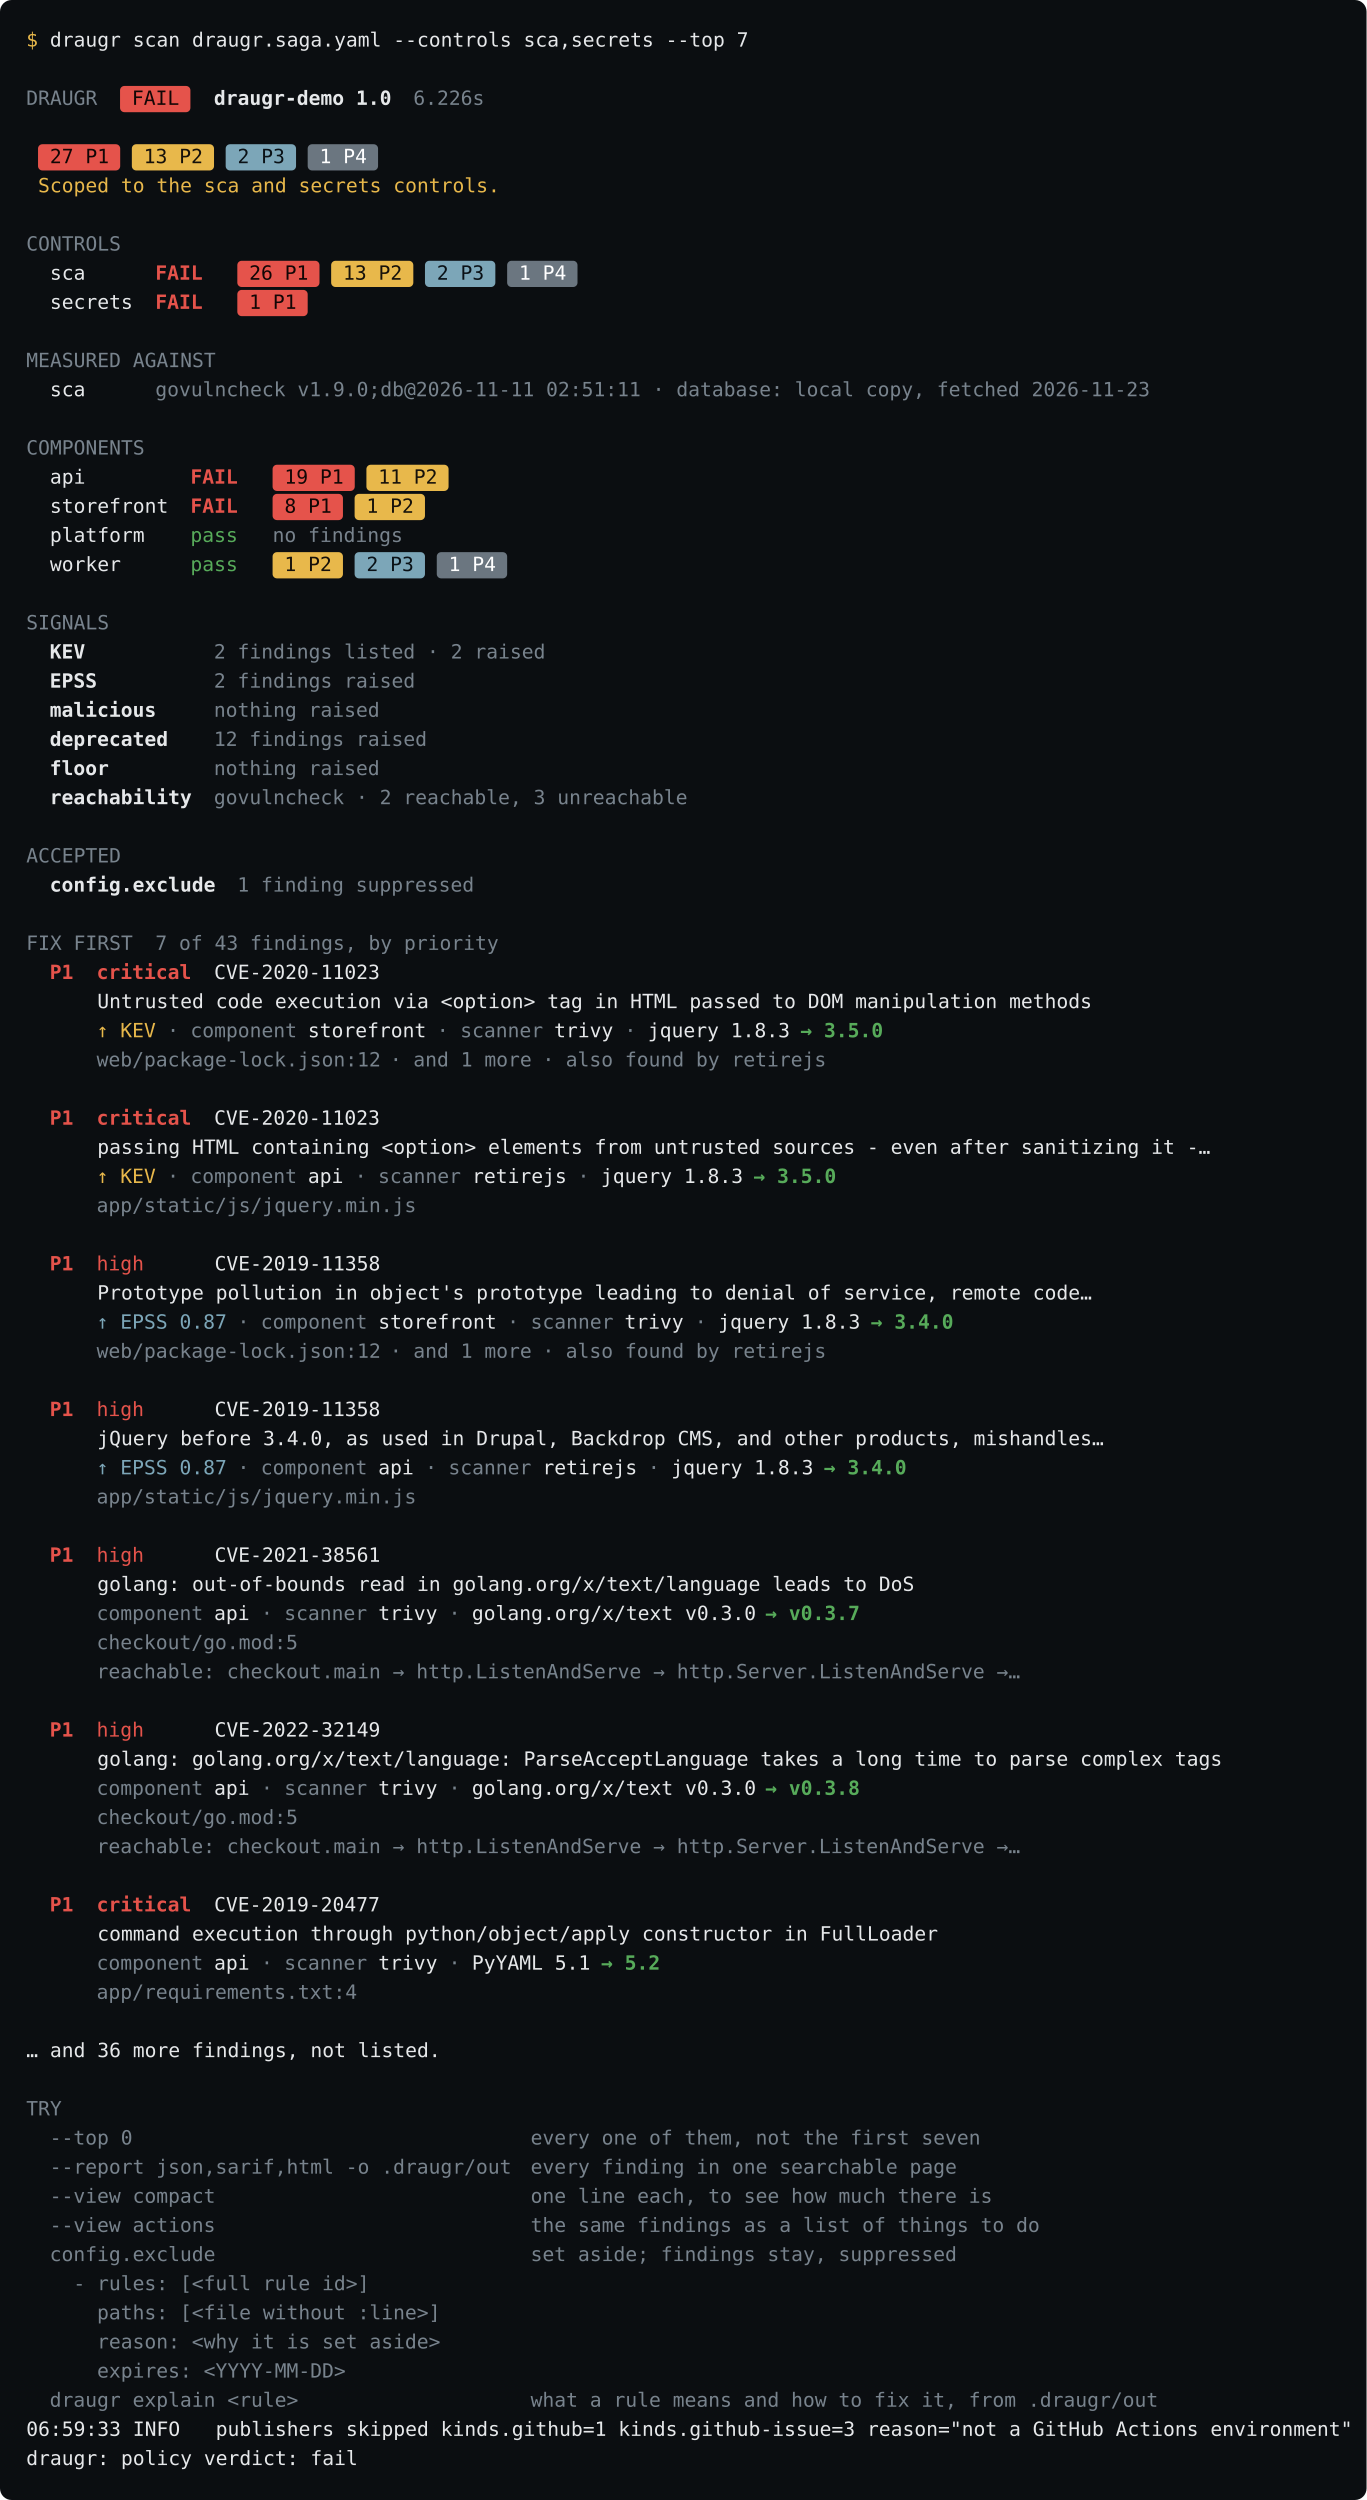
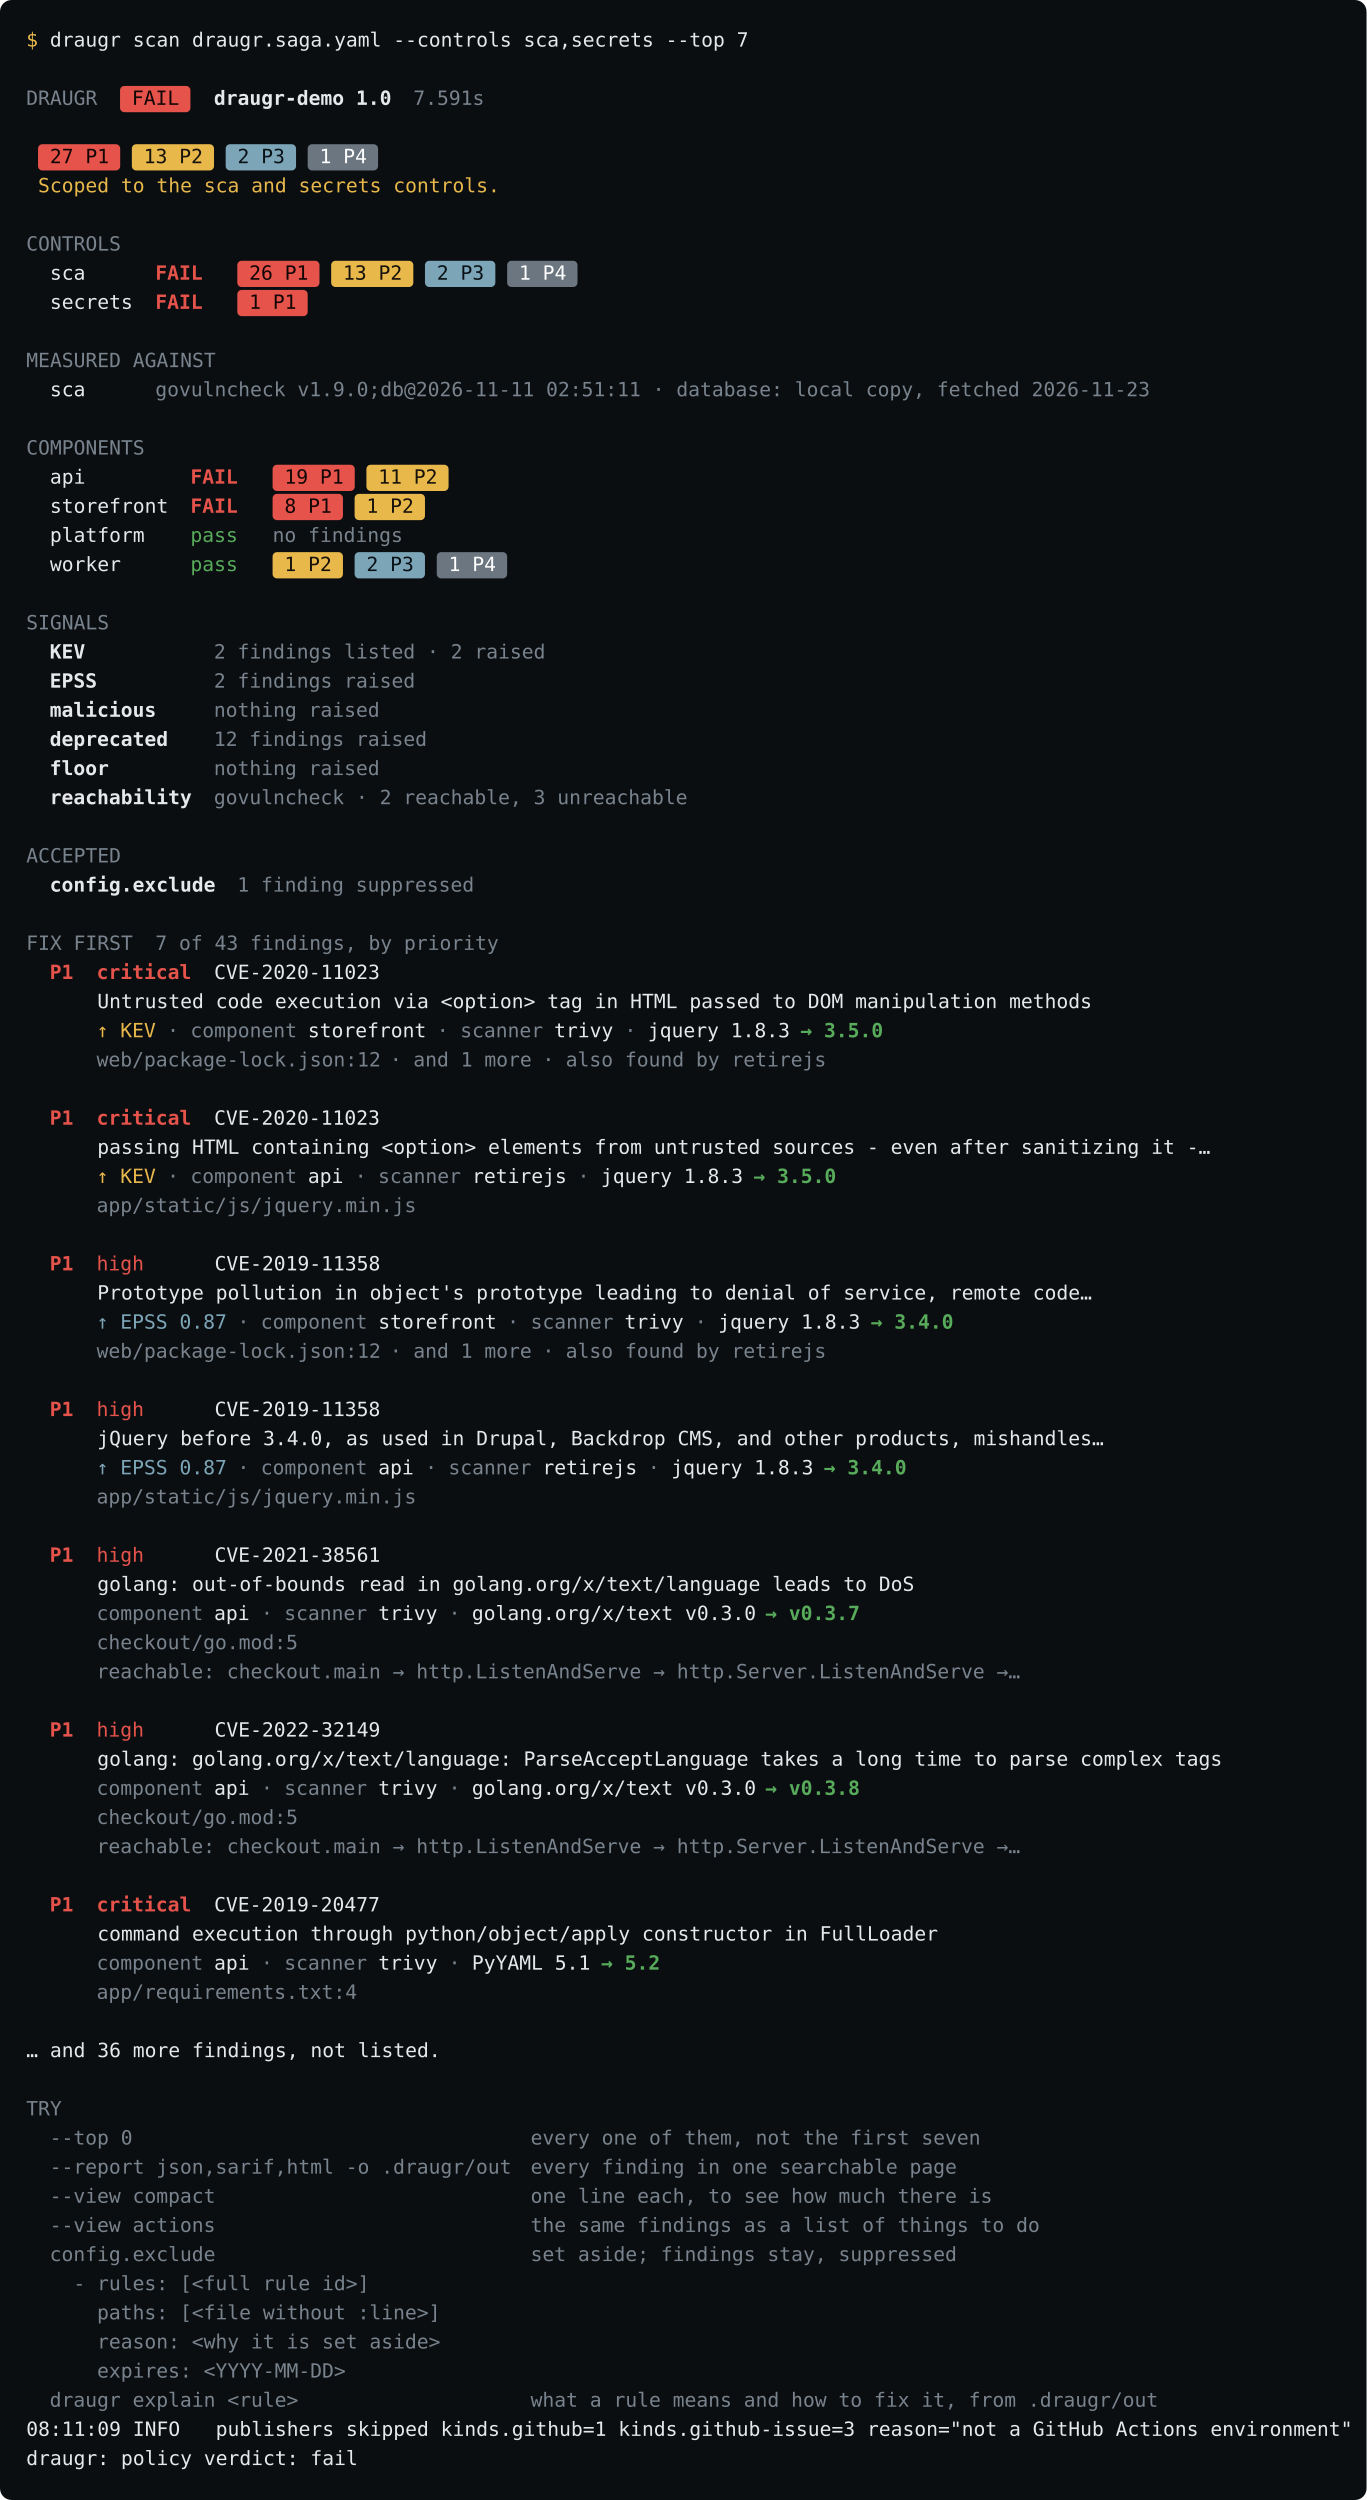
- <svg xmlns="http://www.w3.org/2000/svg" data-release="0.188.0" width="938" height="1716" viewBox="0 0 938 1716" font-family="&quot;JetBrains Mono&quot;,&quot;SFMono-Regular&quot;,ui-monospace,&quot;Menlo&quot;,&quot;DejaVu Sans Mono&quot;,monospace" font-size="13.5">
+ <svg xmlns="http://www.w3.org/2000/svg" data-release="0.188.1" width="938" height="1716" viewBox="0 0 938 1716" font-family="&quot;JetBrains Mono&quot;,&quot;SFMono-Regular&quot;,ui-monospace,&quot;Menlo&quot;,&quot;DejaVu Sans Mono&quot;,monospace" font-size="13.5">
  <rect width="100%" height="100%" rx="8" fill="#0b0e11" />
  <text x="18.0" y="32.0" fill="rgb(232,184,75)" xml:space="preserve">$</text>
  <text x="26.1" y="32.0" fill="#e6e8ea" xml:space="preserve"> draugr scan draugr.saga.yaml --controls sca,secrets --top 7</text>
  <text x="18.0" y="72.0" fill="rgb(120,131,141)" xml:space="preserve">DRAUGR</text>
  <rect x="82.4" y="59.0" width="48.3" height="18.0" rx="3" fill="rgb(229,83,75)" />
  <text x="82.4" y="72.0" fill="rgb(18,6,5)" xml:space="preserve"> FAIL </text>
  <text x="146.8" y="72.0" fill="#e6e8ea" font-weight="600" xml:space="preserve">draugr-demo 1.0</text>
-   <text x="283.7" y="72.0" fill="rgb(120,131,141)" xml:space="preserve">6.226s</text>
+   <text x="283.7" y="72.0" fill="rgb(120,131,141)" xml:space="preserve">7.591s</text>
  <rect x="26.1" y="99.0" width="56.4" height="18.0" rx="3" fill="rgb(229,83,75)" />
  <text x="26.1" y="112.0" fill="rgb(18,6,5)" xml:space="preserve"> 27 P1 </text>
  <rect x="90.5" y="99.0" width="56.4" height="18.0" rx="3" fill="rgb(232,184,75)" />
  <text x="90.5" y="112.0" fill="rgb(22,17,10)" xml:space="preserve"> 13 P2 </text>
  <rect x="154.9" y="99.0" width="48.3" height="18.0" rx="3" fill="rgb(124,166,184)" />
  <text x="154.9" y="112.0" fill="rgb(10,17,22)" xml:space="preserve"> 2 P3 </text>
  <rect x="211.2" y="99.0" width="48.3" height="18.0" rx="3" fill="rgb(107,118,128)" />
  <text x="211.2" y="112.0" fill="rgb(255,255,255)" xml:space="preserve"> 1 P4 </text>
  <text x="26.1" y="132.0" fill="rgb(232,184,75)" xml:space="preserve">Scoped to the sca and secrets controls.</text>
  <text x="18.0" y="172.0" fill="rgb(120,131,141)" xml:space="preserve">CONTROLS</text>
  <text x="18.0" y="192.0" fill="#e6e8ea" xml:space="preserve">  sca      </text>
  <text x="106.6" y="192.0" fill="rgb(229,83,75)" font-weight="600" xml:space="preserve">FAIL </text>
  <rect x="162.9" y="179.0" width="56.4" height="18.0" rx="3" fill="rgb(229,83,75)" />
  <text x="162.9" y="192.0" fill="rgb(18,6,5)" xml:space="preserve"> 26 P1 </text>
  <rect x="227.3" y="179.0" width="56.4" height="18.0" rx="3" fill="rgb(232,184,75)" />
  <text x="227.3" y="192.0" fill="rgb(22,17,10)" xml:space="preserve"> 13 P2 </text>
  <rect x="291.7" y="179.0" width="48.3" height="18.0" rx="3" fill="rgb(124,166,184)" />
  <text x="291.7" y="192.0" fill="rgb(10,17,22)" xml:space="preserve"> 2 P3 </text>
  <rect x="348.1" y="179.0" width="48.3" height="18.0" rx="3" fill="rgb(107,118,128)" />
  <text x="348.1" y="192.0" fill="rgb(255,255,255)" xml:space="preserve"> 1 P4 </text>
  <text x="18.0" y="212.0" fill="#e6e8ea" xml:space="preserve">  secrets  </text>
  <text x="106.6" y="212.0" fill="rgb(229,83,75)" font-weight="600" xml:space="preserve">FAIL </text>
  <rect x="162.9" y="199.0" width="48.3" height="18.0" rx="3" fill="rgb(229,83,75)" />
  <text x="162.9" y="212.0" fill="rgb(18,6,5)" xml:space="preserve"> 1 P1 </text>
  <text x="18.0" y="252.0" fill="rgb(120,131,141)" xml:space="preserve">MEASURED AGAINST</text>
  <text x="18.0" y="272.0" fill="#e6e8ea" xml:space="preserve">  sca      </text>
  <text x="106.6" y="272.0" fill="rgb(120,131,141)" xml:space="preserve">govulncheck v1.9.0;db@2026-11-11 02:51:11 · database: local copy, fetched 2026-11-23</text>
  <text x="18.0" y="312.0" fill="rgb(120,131,141)" xml:space="preserve">COMPONENTS</text>
  <text x="18.0" y="332.0" fill="#e6e8ea" xml:space="preserve">  api         </text>
  <text x="130.7" y="332.0" fill="rgb(229,83,75)" font-weight="600" xml:space="preserve">FAIL </text>
  <rect x="187.1" y="319.0" width="56.4" height="18.0" rx="3" fill="rgb(229,83,75)" />
  <text x="187.1" y="332.0" fill="rgb(18,6,5)" xml:space="preserve"> 19 P1 </text>
  <rect x="251.5" y="319.0" width="56.4" height="18.0" rx="3" fill="rgb(232,184,75)" />
  <text x="251.5" y="332.0" fill="rgb(22,17,10)" xml:space="preserve"> 11 P2 </text>
  <text x="18.0" y="352.0" fill="#e6e8ea" xml:space="preserve">  storefront  </text>
  <text x="130.7" y="352.0" fill="rgb(229,83,75)" font-weight="600" xml:space="preserve">FAIL </text>
  <rect x="187.1" y="339.0" width="48.3" height="18.0" rx="3" fill="rgb(229,83,75)" />
  <text x="187.1" y="352.0" fill="rgb(18,6,5)" xml:space="preserve"> 8 P1 </text>
  <rect x="243.4" y="339.0" width="48.3" height="18.0" rx="3" fill="rgb(232,184,75)" />
  <text x="243.4" y="352.0" fill="rgb(22,17,10)" xml:space="preserve"> 1 P2 </text>
  <text x="18.0" y="372.0" fill="#e6e8ea" xml:space="preserve">  platform    </text>
  <text x="130.7" y="372.0" fill="rgb(87,171,90)" xml:space="preserve">pass </text>
  <text x="187.1" y="372.0" fill="rgb(120,131,141)" xml:space="preserve">no findings</text>
  <text x="18.0" y="392.0" fill="#e6e8ea" xml:space="preserve">  worker      </text>
  <text x="130.7" y="392.0" fill="rgb(87,171,90)" xml:space="preserve">pass </text>
  <rect x="187.1" y="379.0" width="48.3" height="18.0" rx="3" fill="rgb(232,184,75)" />
  <text x="187.1" y="392.0" fill="rgb(22,17,10)" xml:space="preserve"> 1 P2 </text>
  <rect x="243.4" y="379.0" width="48.3" height="18.0" rx="3" fill="rgb(124,166,184)" />
  <text x="243.4" y="392.0" fill="rgb(10,17,22)" xml:space="preserve"> 2 P3 </text>
  <rect x="299.8" y="379.0" width="48.3" height="18.0" rx="3" fill="rgb(107,118,128)" />
  <text x="299.8" y="392.0" fill="rgb(255,255,255)" xml:space="preserve"> 1 P4 </text>
  <text x="18.0" y="432.0" fill="rgb(120,131,141)" xml:space="preserve">SIGNALS</text>
  <text x="34.1" y="452.0" fill="#e6e8ea" font-weight="600" xml:space="preserve">KEV</text>
  <text x="146.8" y="452.0" fill="rgb(120,131,141)" xml:space="preserve">2 findings listed · 2 raised</text>
  <text x="34.1" y="472.0" fill="#e6e8ea" font-weight="600" xml:space="preserve">EPSS</text>
  <text x="146.8" y="472.0" fill="rgb(120,131,141)" xml:space="preserve">2 findings raised</text>
  <text x="34.1" y="492.0" fill="#e6e8ea" font-weight="600" xml:space="preserve">malicious</text>
  <text x="146.8" y="492.0" fill="rgb(120,131,141)" xml:space="preserve">nothing raised</text>
  <text x="34.1" y="512.0" fill="#e6e8ea" font-weight="600" xml:space="preserve">deprecated</text>
  <text x="146.8" y="512.0" fill="rgb(120,131,141)" xml:space="preserve">12 findings raised</text>
  <text x="34.1" y="532.0" fill="#e6e8ea" font-weight="600" xml:space="preserve">floor</text>
  <text x="146.8" y="532.0" fill="rgb(120,131,141)" xml:space="preserve">nothing raised</text>
  <text x="34.1" y="552.0" fill="#e6e8ea" font-weight="600" xml:space="preserve">reachability</text>
  <text x="146.8" y="552.0" fill="rgb(120,131,141)" xml:space="preserve">govulncheck · 2 reachable, 3 unreachable</text>
  <text x="18.0" y="592.0" fill="rgb(120,131,141)" xml:space="preserve">ACCEPTED</text>
  <text x="34.1" y="612.0" fill="#e6e8ea" font-weight="600" xml:space="preserve">config.exclude</text>
  <text x="162.9" y="612.0" fill="rgb(120,131,141)" xml:space="preserve">1 finding suppressed</text>
  <text x="18.0" y="652.0" fill="rgb(120,131,141)" xml:space="preserve">FIX FIRST</text>
  <text x="106.6" y="652.0" fill="rgb(120,131,141)" xml:space="preserve">7 of 43 findings, by priority</text>
  <text x="34.1" y="672.0" fill="rgb(229,83,75)" font-weight="600" xml:space="preserve">P1</text>
  <text x="66.3" y="672.0" fill="rgb(229,83,75)" font-weight="600" xml:space="preserve">critical</text>
  <text x="130.7" y="672.0" fill="#e6e8ea" xml:space="preserve">  CVE-2020-11023</text>
  <text x="18.0" y="692.0" fill="#e6e8ea" xml:space="preserve">      Untrusted code execution via &lt;option&gt; tag in HTML passed to DOM manipulation methods</text>
  <text x="66.3" y="712.0" fill="rgb(232,184,75)" xml:space="preserve">↑ KEV</text>
  <text x="106.6" y="712.0" fill="rgb(120,131,141)" xml:space="preserve"> · </text>
  <text x="130.7" y="712.0" fill="rgb(120,131,141)" xml:space="preserve">component</text>
  <text x="203.2" y="712.0" fill="#e6e8ea" xml:space="preserve"> storefront</text>
  <text x="291.7" y="712.0" fill="rgb(120,131,141)" xml:space="preserve"> · </text>
  <text x="315.9" y="712.0" fill="rgb(120,131,141)" xml:space="preserve">scanner</text>
  <text x="372.2" y="712.0" fill="#e6e8ea" xml:space="preserve"> trivy</text>
  <text x="420.5" y="712.0" fill="rgb(120,131,141)" xml:space="preserve"> · </text>
  <text x="444.7" y="712.0" fill="#e6e8ea" xml:space="preserve">jquery 1.8.3 </text>
  <text x="549.3" y="712.0" fill="rgb(87,171,90)" font-weight="600" xml:space="preserve">→ 3.5.0</text>
  <text x="66.3" y="732.0" fill="rgb(120,131,141)" xml:space="preserve">web/package-lock.json:12</text>
  <text x="259.5" y="732.0" fill="rgb(120,131,141)" xml:space="preserve"> · </text>
  <text x="283.7" y="732.0" fill="rgb(120,131,141)" xml:space="preserve">and 1 more</text>
  <text x="364.2" y="732.0" fill="rgb(120,131,141)" xml:space="preserve"> · </text>
  <text x="388.3" y="732.0" fill="rgb(120,131,141)" xml:space="preserve">also found by retirejs</text>
  <text x="34.1" y="772.0" fill="rgb(229,83,75)" font-weight="600" xml:space="preserve">P1</text>
  <text x="66.3" y="772.0" fill="rgb(229,83,75)" font-weight="600" xml:space="preserve">critical</text>
  <text x="130.7" y="772.0" fill="#e6e8ea" xml:space="preserve">  CVE-2020-11023</text>
  <text x="18.0" y="792.0" fill="#e6e8ea" xml:space="preserve">      passing HTML containing &lt;option&gt; elements from untrusted sources - even after sanitizing it -…</text>
  <text x="66.3" y="812.0" fill="rgb(232,184,75)" xml:space="preserve">↑ KEV</text>
  <text x="106.6" y="812.0" fill="rgb(120,131,141)" xml:space="preserve"> · </text>
  <text x="130.7" y="812.0" fill="rgb(120,131,141)" xml:space="preserve">component</text>
  <text x="203.2" y="812.0" fill="#e6e8ea" xml:space="preserve"> api</text>
  <text x="235.4" y="812.0" fill="rgb(120,131,141)" xml:space="preserve"> · </text>
  <text x="259.5" y="812.0" fill="rgb(120,131,141)" xml:space="preserve">scanner</text>
  <text x="315.9" y="812.0" fill="#e6e8ea" xml:space="preserve"> retirejs</text>
  <text x="388.3" y="812.0" fill="rgb(120,131,141)" xml:space="preserve"> · </text>
  <text x="412.5" y="812.0" fill="#e6e8ea" xml:space="preserve">jquery 1.8.3 </text>
  <text x="517.1" y="812.0" fill="rgb(87,171,90)" font-weight="600" xml:space="preserve">→ 3.5.0</text>
  <text x="66.3" y="832.0" fill="rgb(120,131,141)" xml:space="preserve">app/static/js/jquery.min.js</text>
  <text x="34.1" y="872.0" fill="rgb(229,83,75)" font-weight="600" xml:space="preserve">P1</text>
  <text x="66.3" y="872.0" fill="rgb(229,83,75)" xml:space="preserve">high</text>
  <text x="98.5" y="872.0" fill="#e6e8ea" xml:space="preserve">      CVE-2019-11358</text>
  <text x="18.0" y="892.0" fill="#e6e8ea" xml:space="preserve">      Prototype pollution in object's prototype leading to denial of service, remote code…</text>
  <text x="66.3" y="912.0" fill="rgb(124,166,184)" xml:space="preserve">↑ EPSS 0.87</text>
  <text x="154.9" y="912.0" fill="rgb(120,131,141)" xml:space="preserve"> · </text>
  <text x="179.0" y="912.0" fill="rgb(120,131,141)" xml:space="preserve">component</text>
  <text x="251.5" y="912.0" fill="#e6e8ea" xml:space="preserve"> storefront</text>
  <text x="340.0" y="912.0" fill="rgb(120,131,141)" xml:space="preserve"> · </text>
  <text x="364.2" y="912.0" fill="rgb(120,131,141)" xml:space="preserve">scanner</text>
  <text x="420.5" y="912.0" fill="#e6e8ea" xml:space="preserve"> trivy</text>
  <text x="468.8" y="912.0" fill="rgb(120,131,141)" xml:space="preserve"> · </text>
  <text x="493.0" y="912.0" fill="#e6e8ea" xml:space="preserve">jquery 1.8.3 </text>
  <text x="597.6" y="912.0" fill="rgb(87,171,90)" font-weight="600" xml:space="preserve">→ 3.4.0</text>
  <text x="66.3" y="932.0" fill="rgb(120,131,141)" xml:space="preserve">web/package-lock.json:12</text>
  <text x="259.5" y="932.0" fill="rgb(120,131,141)" xml:space="preserve"> · </text>
  <text x="283.7" y="932.0" fill="rgb(120,131,141)" xml:space="preserve">and 1 more</text>
  <text x="364.2" y="932.0" fill="rgb(120,131,141)" xml:space="preserve"> · </text>
  <text x="388.3" y="932.0" fill="rgb(120,131,141)" xml:space="preserve">also found by retirejs</text>
  <text x="34.1" y="972.0" fill="rgb(229,83,75)" font-weight="600" xml:space="preserve">P1</text>
  <text x="66.3" y="972.0" fill="rgb(229,83,75)" xml:space="preserve">high</text>
  <text x="98.5" y="972.0" fill="#e6e8ea" xml:space="preserve">      CVE-2019-11358</text>
  <text x="18.0" y="992.0" fill="#e6e8ea" xml:space="preserve">      jQuery before 3.4.0, as used in Drupal, Backdrop CMS, and other products, mishandles…</text>
  <text x="66.3" y="1012.0" fill="rgb(124,166,184)" xml:space="preserve">↑ EPSS 0.87</text>
  <text x="154.9" y="1012.0" fill="rgb(120,131,141)" xml:space="preserve"> · </text>
  <text x="179.0" y="1012.0" fill="rgb(120,131,141)" xml:space="preserve">component</text>
  <text x="251.5" y="1012.0" fill="#e6e8ea" xml:space="preserve"> api</text>
  <text x="283.7" y="1012.0" fill="rgb(120,131,141)" xml:space="preserve"> · </text>
  <text x="307.8" y="1012.0" fill="rgb(120,131,141)" xml:space="preserve">scanner</text>
  <text x="364.2" y="1012.0" fill="#e6e8ea" xml:space="preserve"> retirejs</text>
  <text x="436.6" y="1012.0" fill="rgb(120,131,141)" xml:space="preserve"> · </text>
  <text x="460.8" y="1012.0" fill="#e6e8ea" xml:space="preserve">jquery 1.8.3 </text>
  <text x="565.4" y="1012.0" fill="rgb(87,171,90)" font-weight="600" xml:space="preserve">→ 3.4.0</text>
  <text x="66.3" y="1032.0" fill="rgb(120,131,141)" xml:space="preserve">app/static/js/jquery.min.js</text>
  <text x="34.1" y="1072.0" fill="rgb(229,83,75)" font-weight="600" xml:space="preserve">P1</text>
  <text x="66.3" y="1072.0" fill="rgb(229,83,75)" xml:space="preserve">high</text>
  <text x="98.5" y="1072.0" fill="#e6e8ea" xml:space="preserve">      CVE-2021-38561</text>
  <text x="18.0" y="1092.0" fill="#e6e8ea" xml:space="preserve">      golang: out-of-bounds read in golang.org/x/text/language leads to DoS</text>
  <text x="66.3" y="1112.0" fill="rgb(120,131,141)" xml:space="preserve">component</text>
  <text x="138.8" y="1112.0" fill="#e6e8ea" xml:space="preserve"> api</text>
  <text x="171.0" y="1112.0" fill="rgb(120,131,141)" xml:space="preserve"> · </text>
  <text x="195.1" y="1112.0" fill="rgb(120,131,141)" xml:space="preserve">scanner</text>
  <text x="251.5" y="1112.0" fill="#e6e8ea" xml:space="preserve"> trivy</text>
  <text x="299.8" y="1112.0" fill="rgb(120,131,141)" xml:space="preserve"> · </text>
  <text x="323.9" y="1112.0" fill="#e6e8ea" xml:space="preserve">golang.org/x/text v0.3.0 </text>
  <text x="525.2" y="1112.0" fill="rgb(87,171,90)" font-weight="600" xml:space="preserve">→ v0.3.7</text>
  <text x="66.3" y="1132.0" fill="rgb(120,131,141)" xml:space="preserve">checkout/go.mod:5</text>
  <text x="66.3" y="1152.0" fill="rgb(120,131,141)" xml:space="preserve">reachable: checkout.main → http.ListenAndServe → http.Server.ListenAndServe →…</text>
  <text x="34.1" y="1192.0" fill="rgb(229,83,75)" font-weight="600" xml:space="preserve">P1</text>
  <text x="66.3" y="1192.0" fill="rgb(229,83,75)" xml:space="preserve">high</text>
  <text x="98.5" y="1192.0" fill="#e6e8ea" xml:space="preserve">      CVE-2022-32149</text>
  <text x="18.0" y="1212.0" fill="#e6e8ea" xml:space="preserve">      golang: golang.org/x/text/language: ParseAcceptLanguage takes a long time to parse complex tags</text>
  <text x="66.3" y="1232.0" fill="rgb(120,131,141)" xml:space="preserve">component</text>
  <text x="138.8" y="1232.0" fill="#e6e8ea" xml:space="preserve"> api</text>
  <text x="171.0" y="1232.0" fill="rgb(120,131,141)" xml:space="preserve"> · </text>
  <text x="195.1" y="1232.0" fill="rgb(120,131,141)" xml:space="preserve">scanner</text>
  <text x="251.5" y="1232.0" fill="#e6e8ea" xml:space="preserve"> trivy</text>
  <text x="299.8" y="1232.0" fill="rgb(120,131,141)" xml:space="preserve"> · </text>
  <text x="323.9" y="1232.0" fill="#e6e8ea" xml:space="preserve">golang.org/x/text v0.3.0 </text>
  <text x="525.2" y="1232.0" fill="rgb(87,171,90)" font-weight="600" xml:space="preserve">→ v0.3.8</text>
  <text x="66.3" y="1252.0" fill="rgb(120,131,141)" xml:space="preserve">checkout/go.mod:5</text>
  <text x="66.3" y="1272.0" fill="rgb(120,131,141)" xml:space="preserve">reachable: checkout.main → http.ListenAndServe → http.Server.ListenAndServe →…</text>
  <text x="34.1" y="1312.0" fill="rgb(229,83,75)" font-weight="600" xml:space="preserve">P1</text>
  <text x="66.3" y="1312.0" fill="rgb(229,83,75)" font-weight="600" xml:space="preserve">critical</text>
  <text x="130.7" y="1312.0" fill="#e6e8ea" xml:space="preserve">  CVE-2019-20477</text>
  <text x="18.0" y="1332.0" fill="#e6e8ea" xml:space="preserve">      command execution through python/object/apply constructor in FullLoader</text>
  <text x="66.3" y="1352.0" fill="rgb(120,131,141)" xml:space="preserve">component</text>
  <text x="138.8" y="1352.0" fill="#e6e8ea" xml:space="preserve"> api</text>
  <text x="171.0" y="1352.0" fill="rgb(120,131,141)" xml:space="preserve"> · </text>
  <text x="195.1" y="1352.0" fill="rgb(120,131,141)" xml:space="preserve">scanner</text>
  <text x="251.5" y="1352.0" fill="#e6e8ea" xml:space="preserve"> trivy</text>
  <text x="299.8" y="1352.0" fill="rgb(120,131,141)" xml:space="preserve"> · </text>
  <text x="323.9" y="1352.0" fill="#e6e8ea" xml:space="preserve">PyYAML 5.1 </text>
  <text x="412.5" y="1352.0" fill="rgb(87,171,90)" font-weight="600" xml:space="preserve">→ 5.2</text>
  <text x="66.3" y="1372.0" fill="rgb(120,131,141)" xml:space="preserve">app/requirements.txt:4</text>
  <text x="18.0" y="1412.0" fill="#e6e8ea" xml:space="preserve">… and 36 more findings, not listed.</text>
  <text x="18.0" y="1452.0" fill="rgb(120,131,141)" xml:space="preserve">TRY</text>
  <text x="34.1" y="1472.0" fill="rgb(120,131,141)" xml:space="preserve">--top 0</text>
  <text x="364.2" y="1472.0" fill="rgb(120,131,141)" xml:space="preserve">every one of them, not the first seven</text>
  <text x="34.1" y="1492.0" fill="rgb(120,131,141)" xml:space="preserve">--report json,sarif,html -o .draugr/out</text>
  <text x="364.2" y="1492.0" fill="rgb(120,131,141)" xml:space="preserve">every finding in one searchable page</text>
  <text x="34.1" y="1512.0" fill="rgb(120,131,141)" xml:space="preserve">--view compact</text>
  <text x="364.2" y="1512.0" fill="rgb(120,131,141)" xml:space="preserve">one line each, to see how much there is</text>
  <text x="34.1" y="1532.0" fill="rgb(120,131,141)" xml:space="preserve">--view actions</text>
  <text x="364.2" y="1532.0" fill="rgb(120,131,141)" xml:space="preserve">the same findings as a list of things to do</text>
  <text x="34.1" y="1552.0" fill="rgb(120,131,141)" xml:space="preserve">config.exclude</text>
  <text x="364.2" y="1552.0" fill="rgb(120,131,141)" xml:space="preserve">set aside; findings stay, suppressed</text>
  <text x="34.1" y="1572.0" fill="rgb(120,131,141)" xml:space="preserve">  - rules: [&lt;full rule id&gt;]</text>
  <text x="34.1" y="1592.0" fill="rgb(120,131,141)" xml:space="preserve">    paths: [&lt;file without :line&gt;]</text>
  <text x="34.1" y="1612.0" fill="rgb(120,131,141)" xml:space="preserve">    reason: &lt;why it is set aside&gt;</text>
  <text x="34.1" y="1632.0" fill="rgb(120,131,141)" xml:space="preserve">    expires: &lt;YYYY-MM-DD&gt;</text>
  <text x="34.1" y="1652.0" fill="rgb(120,131,141)" xml:space="preserve">draugr explain &lt;rule&gt;</text>
  <text x="364.2" y="1652.0" fill="rgb(120,131,141)" xml:space="preserve">what a rule means and how to fix it, from .draugr/out</text>
-   <text x="18.0" y="1672.0" fill="#e6e8ea" xml:space="preserve">06:59:33 INFO   publishers skipped kinds.github=1 kinds.github-issue=3 reason="not a GitHub Actions environment"</text>
+   <text x="18.0" y="1672.0" fill="#e6e8ea" xml:space="preserve">08:11:09 INFO   publishers skipped kinds.github=1 kinds.github-issue=3 reason="not a GitHub Actions environment"</text>
  <text x="18.0" y="1692.0" fill="#e6e8ea" xml:space="preserve">draugr: policy verdict: fail</text>
</svg>
